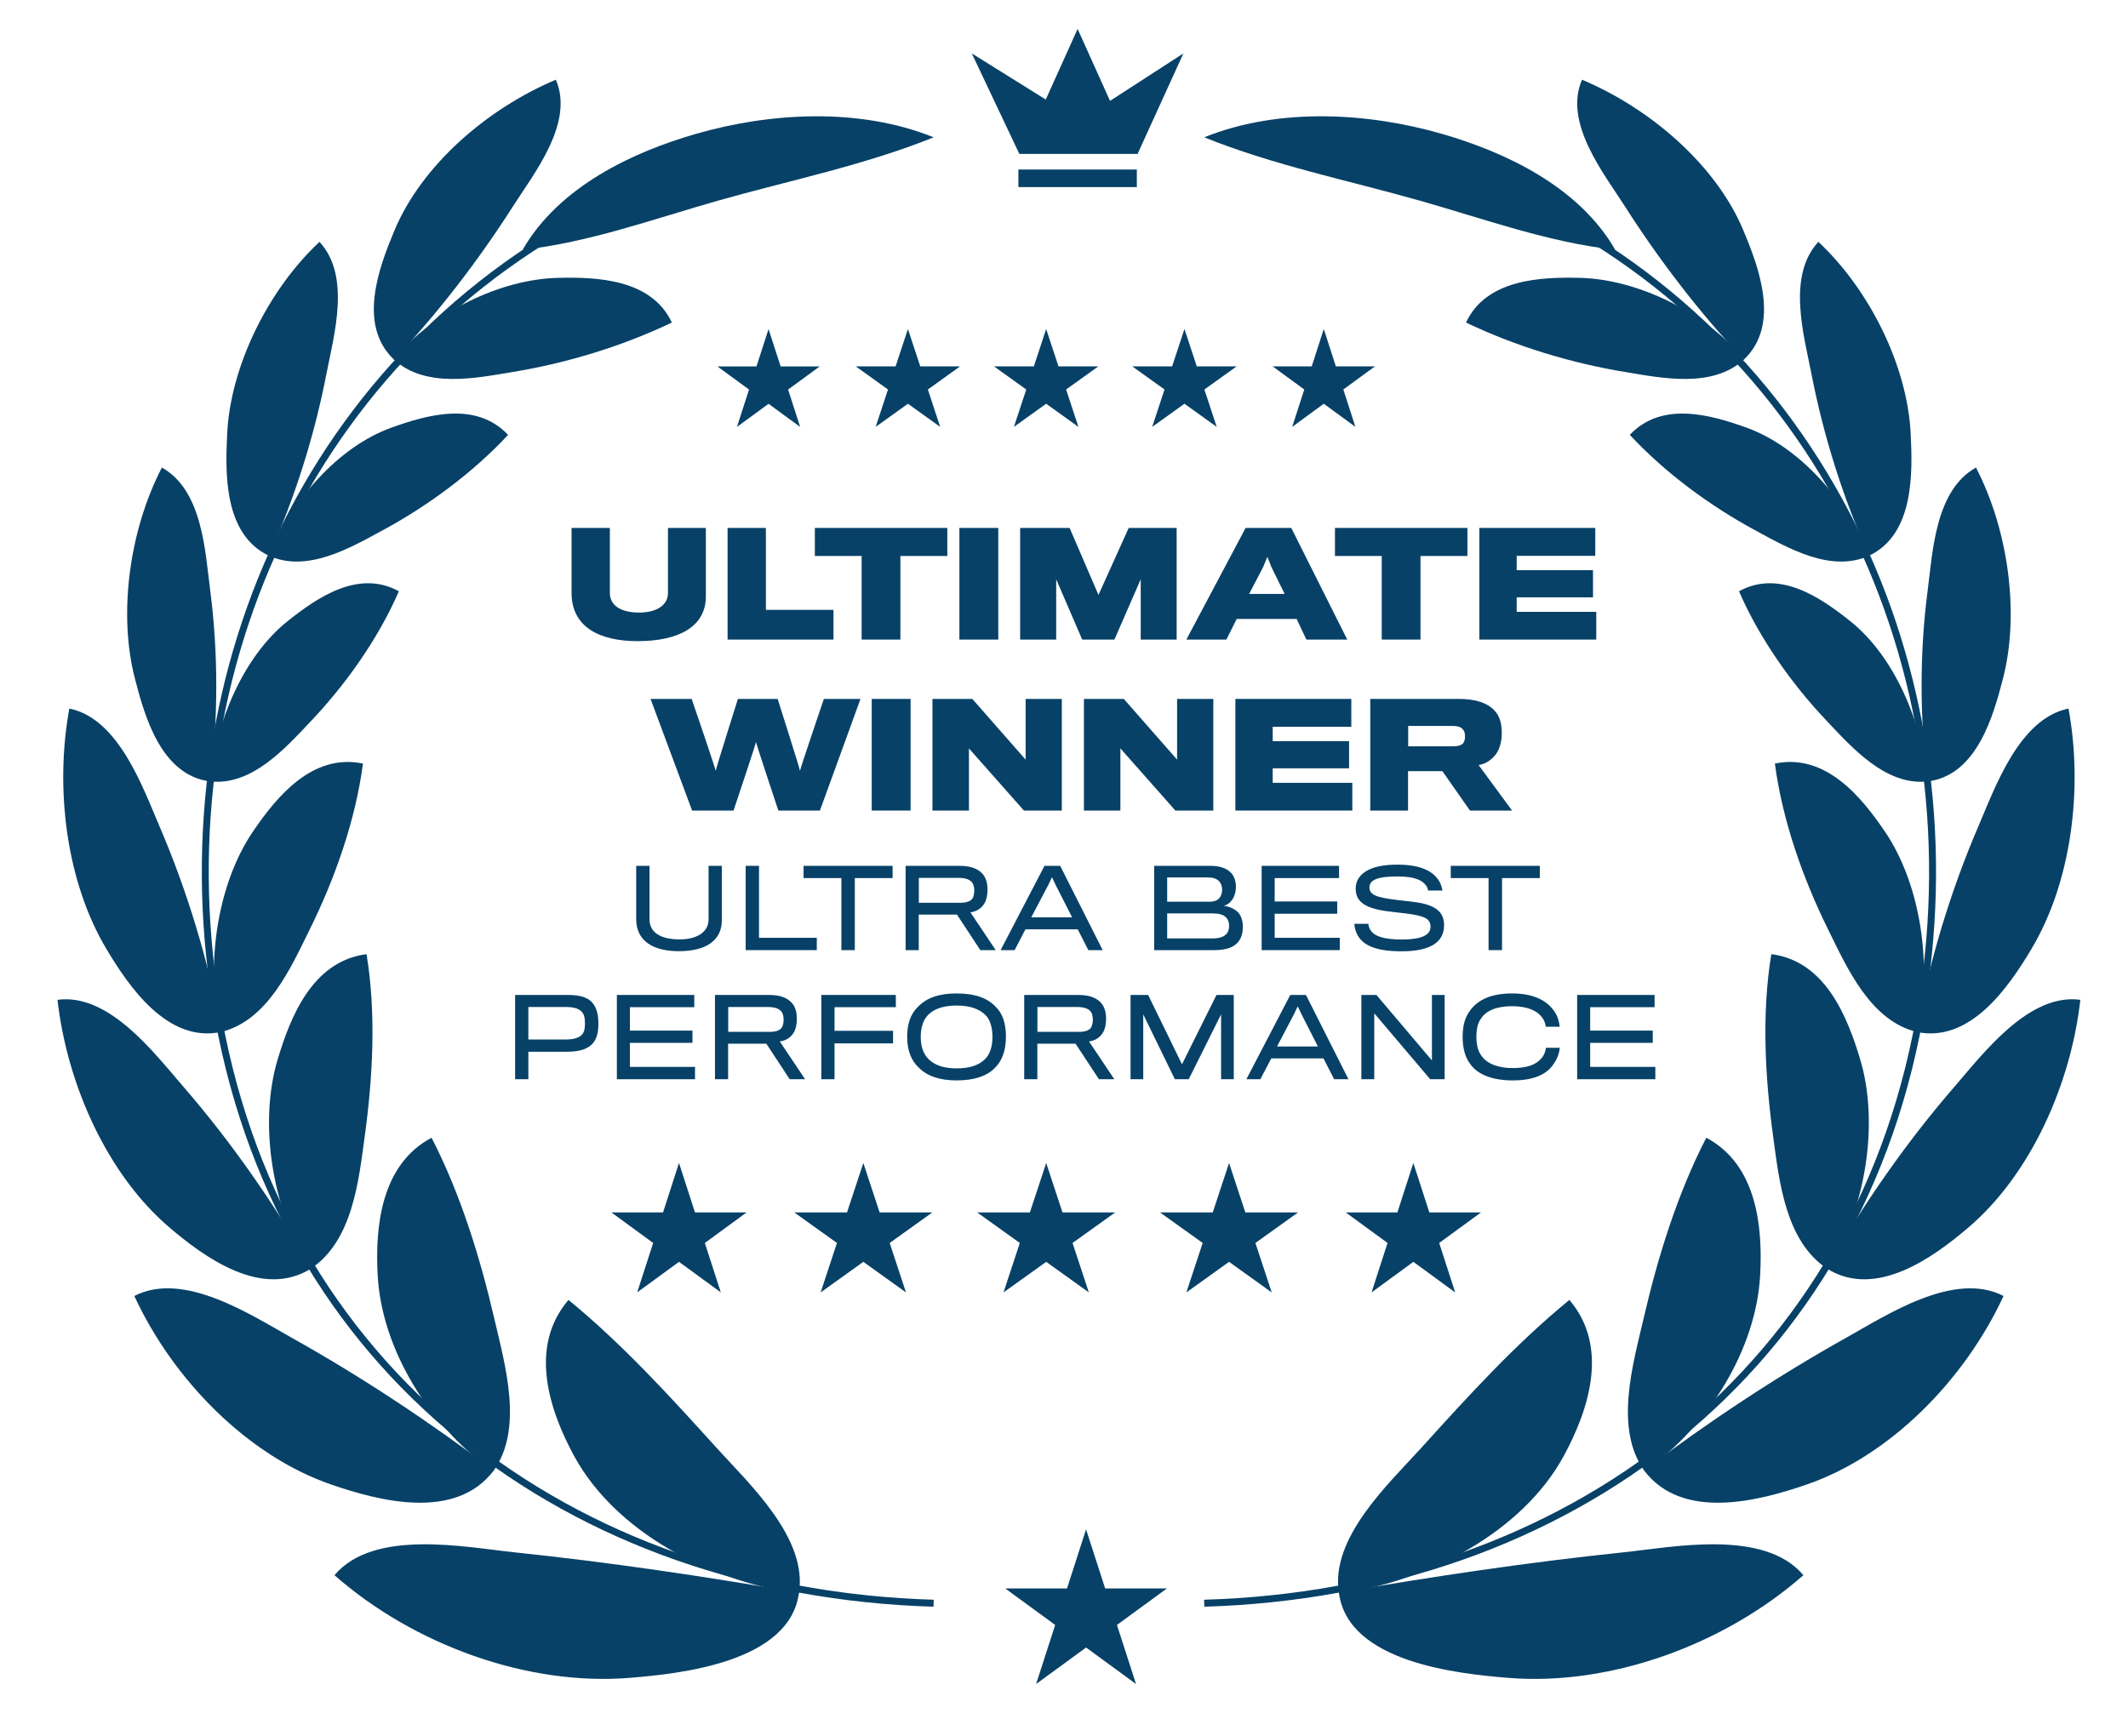
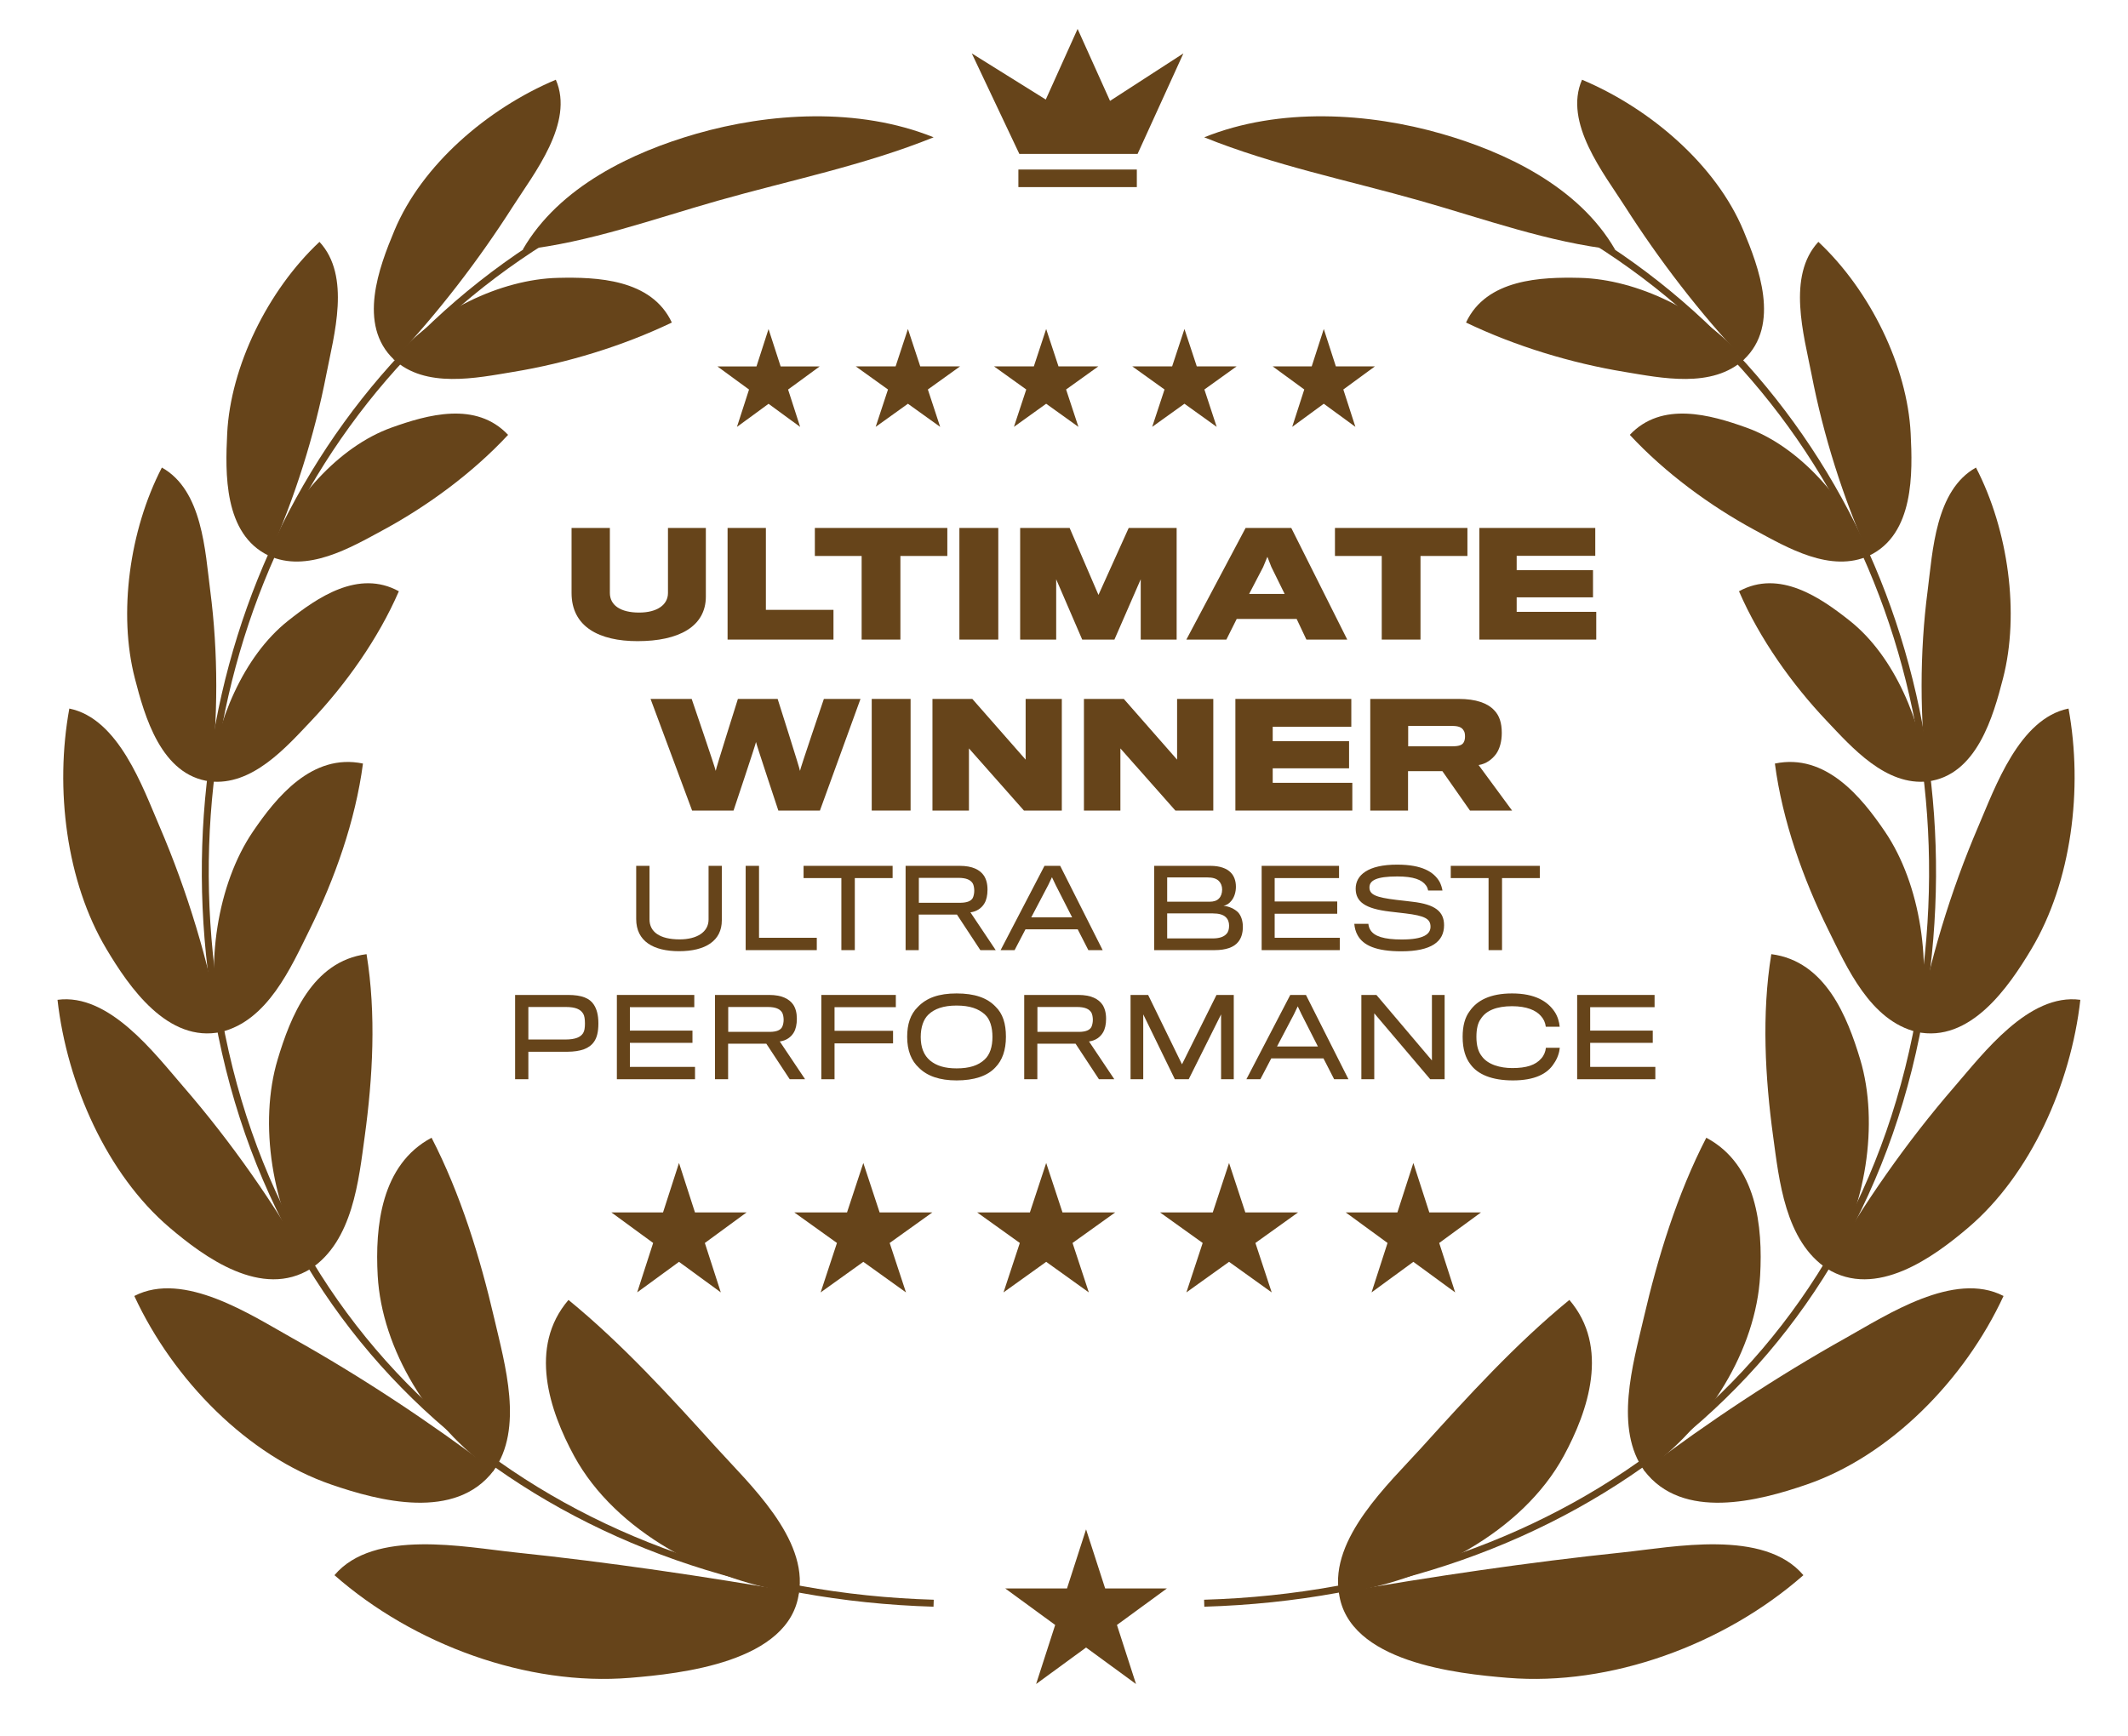
<svg xmlns="http://www.w3.org/2000/svg" width="76" height="62" viewBox="0 0 76 62" fill="none">
-   <path d="M25.209 21.309C25.209 21.151 25.209 18.86 25.209 18.86H23.856C23.856 18.86 23.856 21.116 23.856 21.187C23.856 21.603 23.472 21.883 22.826 21.883C22.149 21.883 21.781 21.613 21.781 21.182C21.781 21.11 21.781 18.86 21.781 18.86H20.413C20.413 18.86 20.413 20.999 20.413 21.182C20.413 22.391 21.397 22.904 22.77 22.904C24.24 22.904 25.209 22.386 25.209 21.309Z" fill="#074167" />
-   <path d="M29.767 22.848V21.786H27.353V18.86H25.985V22.848H29.767Z" fill="#074167" />
-   <path d="M33.833 19.861V18.86H29.102V19.861H30.773V22.848H32.157V19.861H33.833Z" fill="#074167" />
-   <path d="M35.653 22.848V18.86H34.264V22.848H35.653Z" fill="#074167" />
-   <path d="M42.023 22.848V18.86H40.311L39.231 21.253L38.201 18.86H36.434V22.848H37.721V20.694L38.65 22.848H39.801L40.74 20.694V22.848H42.023Z" fill="#074167" />
-   <path d="M44.168 22.111H46.309L46.657 22.848H48.116L46.117 18.86H44.486L42.37 22.848H43.799L44.168 22.111ZM45.88 21.217H44.612L45.112 20.257L45.264 19.891L45.405 20.252L45.88 21.217Z" fill="#074167" />
-   <path d="M52.408 19.861V18.86H47.677V19.861H49.348V22.848H50.732V19.861H52.408Z" fill="#074167" />
-   <path d="M57.009 22.848V21.857H54.167V21.339H56.893V20.369H54.167V19.856H56.974V18.86H52.834V22.848H57.009Z" fill="#074167" />
-   <path d="M30.732 24.968H29.424C29.424 24.968 28.571 27.477 28.571 27.538C28.571 27.477 27.773 24.968 27.773 24.968H26.354C26.354 24.968 25.561 27.477 25.561 27.538C25.561 27.477 24.703 24.968 24.703 24.968H23.234L24.718 28.956H26.198C26.198 28.956 26.995 26.573 27 26.507C27.006 26.573 27.798 28.956 27.798 28.956H29.283L30.732 24.968Z" fill="#074167" />
-   <path d="M32.521 28.956V24.968H31.133V28.956H32.521Z" fill="#074167" />
-   <path d="M37.922 28.956V24.968H36.63V27.137L34.726 24.968H33.302V28.956H34.605V26.736L36.569 28.956H37.922Z" fill="#074167" />
-   <path d="M43.332 28.956V24.968H42.039V27.137L40.136 24.968H38.712V28.956H40.014V26.736L41.978 28.956H43.332Z" fill="#074167" />
-   <path d="M48.297 28.956V27.965H45.454V27.447H48.181V26.477H45.454V25.963H48.261V24.968H44.121V28.956H48.297Z" fill="#074167" />
-   <path d="M53.635 26.182C53.635 25.821 53.548 25.562 53.366 25.374C53.129 25.12 52.72 24.968 52.094 24.968H48.938V28.956H50.287V27.549H51.514L52.499 28.956H54.003L52.807 27.33C53.074 27.29 53.291 27.127 53.432 26.934C53.559 26.756 53.635 26.492 53.635 26.182ZM52.322 26.309C52.322 26.375 52.312 26.456 52.276 26.517C52.225 26.619 52.094 26.66 51.877 26.66H50.292V25.933H51.852C52.064 25.933 52.206 25.969 52.276 26.101C52.312 26.151 52.322 26.233 52.322 26.309Z" fill="#074167" />
-   <path d="M25.779 32.879C25.779 32.814 25.779 30.931 25.779 30.931H25.306C25.306 30.931 25.306 32.806 25.306 32.849C25.306 33.301 24.883 33.558 24.273 33.558C23.552 33.558 23.197 33.282 23.197 32.845C23.197 32.803 23.197 30.931 23.197 30.931H22.721C22.721 30.931 22.721 32.757 22.721 32.83C22.721 33.627 23.338 33.98 24.254 33.98C25.199 33.98 25.779 33.604 25.779 32.879Z" fill="#074167" />
-   <path d="M29.171 33.942V33.501H27.108V30.931H26.631V33.942H29.171Z" fill="#074167" />
-   <path d="M31.879 31.368V30.931H28.699V31.368H30.049V33.942H30.529V31.368H31.879Z" fill="#074167" />
-   <path d="M35.268 31.782C35.268 31.567 35.222 31.41 35.142 31.284C35.001 31.073 34.73 30.931 34.28 30.931H32.343V33.942H32.812V32.672H34.177L35.012 33.942H35.561L34.658 32.592C34.886 32.565 35.066 32.434 35.161 32.266C35.23 32.151 35.268 31.982 35.268 31.782ZM34.795 31.821C34.795 31.905 34.776 32.009 34.742 32.078C34.681 32.189 34.539 32.246 34.311 32.25H32.816C32.816 32.243 32.816 31.36 32.816 31.36H34.223C34.509 31.36 34.661 31.429 34.742 31.56C34.776 31.621 34.795 31.725 34.795 31.821Z" fill="#074167" />
-   <path d="M36.624 33.198H38.489L38.87 33.942H39.381L37.864 30.931H37.303L35.736 33.942H36.236L36.624 33.198ZM38.291 32.772H36.83L37.437 31.617L37.57 31.337L37.703 31.617L38.291 32.772Z" fill="#074167" />
-   <path d="M44.217 33.654C44.335 33.516 44.388 33.321 44.388 33.11C44.388 32.91 44.331 32.711 44.213 32.588C44.095 32.473 43.904 32.377 43.694 32.358C43.816 32.339 43.912 32.262 43.976 32.181C44.079 32.062 44.14 31.87 44.14 31.679C44.14 31.475 44.079 31.291 43.95 31.165C43.809 31.023 43.568 30.931 43.233 30.931H41.22V33.942H43.382C43.786 33.942 44.068 33.839 44.217 33.654ZM43.648 31.775C43.648 31.909 43.606 32.028 43.534 32.097C43.462 32.177 43.34 32.212 43.21 32.212H41.685V31.345H43.122C43.298 31.345 43.431 31.379 43.523 31.464C43.603 31.541 43.648 31.652 43.648 31.775ZM43.801 33.363C43.706 33.47 43.542 33.524 43.301 33.524H41.685V32.63H43.313C43.534 32.63 43.687 32.676 43.778 32.764C43.862 32.845 43.896 32.949 43.896 33.067C43.896 33.19 43.87 33.294 43.801 33.363Z" fill="#074167" />
-   <path d="M47.849 33.942V33.501H45.524V32.642H47.758V32.204H45.524V31.368H47.823V30.931H45.059V33.942H47.849Z" fill="#074167" />
-   <path d="M51.574 33.052C51.574 32.561 51.251 32.308 50.454 32.215C50.32 32.196 50.03 32.166 49.874 32.147C49.134 32.058 48.909 31.959 48.909 31.702C48.909 31.452 49.157 31.31 49.904 31.31C50.483 31.31 50.781 31.425 50.93 31.632C50.972 31.69 50.995 31.759 51.006 31.813H51.517C51.502 31.724 51.467 31.602 51.414 31.502C51.209 31.145 50.785 30.888 49.904 30.888C48.852 30.884 48.417 31.268 48.417 31.744C48.417 32.219 48.757 32.461 49.637 32.565C49.79 32.584 50.06 32.614 50.194 32.63C50.877 32.714 51.09 32.818 51.09 33.105C51.09 33.37 50.846 33.562 50.064 33.562C49.424 33.562 49.081 33.447 48.943 33.224C48.901 33.163 48.875 33.067 48.871 33.002H48.368C48.379 33.14 48.417 33.29 48.486 33.409C48.684 33.773 49.149 33.984 50.049 33.984C51.124 33.984 51.574 33.635 51.574 33.052Z" fill="#074167" />
-   <path d="M54.993 31.368V30.931H51.813V31.368H53.163V33.942H53.644V31.368H54.993Z" fill="#074167" />
-   <path d="M21.371 36.56C21.371 36.253 21.31 36.045 21.207 35.888C21.062 35.662 20.78 35.543 20.288 35.543H18.397V38.554H18.87V37.572C18.87 37.572 20.204 37.572 20.269 37.572C20.731 37.568 21.047 37.461 21.215 37.215C21.322 37.066 21.371 36.851 21.371 36.56ZM20.891 36.56C20.891 36.713 20.875 36.828 20.826 36.905C20.738 37.047 20.559 37.135 20.189 37.135C20.155 37.135 18.87 37.135 18.87 37.135V35.973H20.204C20.551 35.973 20.731 36.053 20.826 36.21C20.872 36.279 20.891 36.406 20.891 36.56Z" fill="#074167" />
-   <path d="M24.822 38.554V38.113H22.496V37.254H24.731V36.817H22.496V35.98H24.796V35.543H22.031V38.554H24.822Z" fill="#074167" />
-   <path d="M28.459 36.395C28.459 36.18 28.414 36.022 28.334 35.896C28.192 35.685 27.922 35.543 27.472 35.543H25.535V38.554H26.004V37.285H27.369L28.204 38.554H28.753L27.849 37.204C28.078 37.177 28.257 37.047 28.353 36.878C28.421 36.763 28.459 36.594 28.459 36.395ZM27.987 36.433C27.987 36.517 27.968 36.621 27.933 36.69C27.872 36.801 27.731 36.859 27.502 36.862H26.008C26.008 36.855 26.008 35.973 26.008 35.973H27.415C27.701 35.973 27.853 36.042 27.933 36.172C27.968 36.233 27.987 36.337 27.987 36.433Z" fill="#074167" />
-   <path d="M31.994 35.98V35.543H29.333V38.554H29.805V37.273H31.895V36.824H29.805V35.98H31.994Z" fill="#074167" />
-   <path d="M34.164 35.489C33.527 35.489 33.089 35.646 32.776 35.976C32.513 36.233 32.399 36.59 32.399 37.039C32.399 37.53 32.547 37.898 32.822 38.147C33.116 38.443 33.566 38.596 34.164 38.596C34.782 38.596 35.262 38.443 35.548 38.132C35.796 37.879 35.926 37.518 35.926 37.035C35.926 36.567 35.815 36.21 35.552 35.957C35.251 35.642 34.801 35.489 34.164 35.489ZM34.164 38.166C33.745 38.166 33.447 38.074 33.222 37.89C32.994 37.702 32.883 37.414 32.883 37.046C32.883 36.701 32.978 36.413 33.161 36.241C33.371 36.041 33.691 35.922 34.16 35.922C34.645 35.922 34.946 36.037 35.171 36.237C35.361 36.406 35.445 36.705 35.445 37.042C35.445 37.384 35.358 37.675 35.163 37.852C34.938 38.063 34.622 38.166 34.164 38.166Z" fill="#074167" />
-   <path d="M39.503 36.395C39.503 36.18 39.457 36.022 39.377 35.896C39.236 35.685 38.965 35.543 38.516 35.543H36.579V38.554H37.048V37.285H38.413L39.248 38.554H39.797L38.893 37.204C39.122 37.177 39.301 37.047 39.396 36.878C39.465 36.763 39.503 36.594 39.503 36.395ZM39.03 36.433C39.03 36.517 39.011 36.621 38.977 36.69C38.916 36.801 38.775 36.859 38.546 36.862H37.051C37.051 36.855 37.051 35.973 37.051 35.973H38.458C38.744 35.973 38.897 36.042 38.977 36.172C39.011 36.233 39.03 36.337 39.03 36.433Z" fill="#074167" />
-   <path d="M44.063 38.554V35.543H43.446L42.214 38.021L41.005 35.543H40.377V38.554H40.83V36.237L41.959 38.554H42.454L43.61 36.237V38.554H44.063Z" fill="#074167" />
-   <path d="M45.402 37.81H47.267L47.648 38.554H48.159L46.641 35.543H46.081L44.514 38.554H45.013L45.402 37.81ZM47.068 37.384H45.608L46.214 36.23L46.348 35.95L46.481 36.23L47.068 37.384Z" fill="#074167" />
-   <path d="M51.594 38.554V35.543H51.14V37.883L49.158 35.543H48.62V38.554H49.081V36.199L51.079 38.554H51.594Z" fill="#074167" />
-   <path d="M55.707 37.43H55.211C55.196 37.568 55.142 37.706 55.047 37.81C54.841 38.051 54.514 38.155 54.01 38.155C53.587 38.155 53.133 38.036 52.916 37.725C52.802 37.58 52.729 37.365 52.729 37.042C52.729 36.755 52.779 36.54 52.889 36.394C53.072 36.099 53.457 35.945 53.999 35.945C54.525 35.945 54.857 36.091 55.032 36.294C55.131 36.402 55.188 36.528 55.207 36.678H55.703C55.688 36.509 55.634 36.31 55.52 36.141C55.276 35.776 54.826 35.489 54.002 35.489C53.218 35.489 52.748 35.742 52.488 36.122C52.321 36.34 52.237 36.647 52.237 37.039C52.237 37.476 52.34 37.798 52.519 38.025C52.779 38.381 53.278 38.596 54.033 38.596C54.807 38.596 55.269 38.362 55.498 37.99C55.627 37.81 55.692 37.595 55.707 37.43Z" fill="#074167" />
-   <path d="M59.119 38.554V38.113H56.792V37.254H59.027V36.817H56.792V35.98H59.092V35.543H56.327V38.554H59.119Z" fill="#074167" />
-   <path d="M24.25 41.545L24.82 43.311H26.665L25.173 44.403L25.743 46.168L24.25 45.077L22.757 46.168L23.327 44.403L21.834 43.311H23.68L24.25 41.545Z" fill="#074167" />
-   <path d="M30.833 41.546L31.415 43.312H33.298L31.774 44.403L32.356 46.169L30.833 45.077L29.309 46.169L29.891 44.403L28.368 43.312H30.251L30.833 41.546Z" fill="#074167" />
-   <path d="M37.364 41.546L37.946 43.312H39.828L38.305 44.403L38.887 46.169L37.364 45.077L35.84 46.169L36.422 44.403L34.899 43.312H36.782L37.364 41.546Z" fill="#074167" />
-   <path d="M43.895 41.546L44.476 43.312H46.359L44.836 44.403L45.418 46.169L43.895 45.077L42.371 46.169L42.953 44.403L41.43 43.312H43.313L43.895 41.546Z" fill="#074167" />
-   <path d="M50.477 41.546L51.047 43.312H52.893L51.4 44.403L51.97 46.169L50.477 45.077L48.984 46.169L49.555 44.403L48.062 43.312H49.907L50.477 41.546Z" fill="#074167" />
-   <path d="M27.448 11.755L27.88 13.09H29.275L28.146 13.916L28.577 15.251L27.448 14.425L26.32 15.251L26.751 13.916L25.622 13.09H27.017L27.448 11.755Z" fill="#074167" />
-   <path d="M32.426 11.753L32.866 13.088H34.289L33.138 13.914L33.577 15.249L32.426 14.423L31.274 15.249L31.714 13.914L30.562 13.088H31.986L32.426 11.753Z" fill="#074167" />
-   <path d="M37.363 11.753L37.803 13.088H39.227L38.075 13.914L38.515 15.249L37.363 14.423L36.212 15.249L36.652 13.914L35.5 13.088H36.923L37.363 11.753Z" fill="#074167" />
-   <path d="M42.302 11.753L42.742 13.088H44.165L43.014 13.914L43.453 15.249L42.302 14.423L41.15 15.249L41.59 13.914L40.438 13.088H41.862L42.302 11.753Z" fill="#074167" />
-   <path d="M47.278 11.753L47.709 13.088H49.105L47.976 13.914L48.407 15.249L47.278 14.423L46.15 15.249L46.581 13.914L45.452 13.088H46.847L47.278 11.753Z" fill="#074167" />
-   <path fill-rule="evenodd" clip-rule="evenodd" d="M7.576 35.785C5.673 23.808 11.226 11.957 22.343 6.869L22.445 7.096C11.44 12.133 5.933 23.867 7.82 35.745C9.908 48.887 20.445 56.768 33.348 57.148L33.34 57.397C20.337 57.014 9.685 49.062 7.576 35.785Z" fill="#074167" />
-   <path d="M19.932 9.926C17.878 9.973 15.473 11.138 14.055 12.831C15.193 13.894 17.023 13.501 18.34 13.284C20.221 12.974 22.22 12.373 23.994 11.522C23.265 9.96 21.3 9.894 19.932 9.926Z" fill="#074167" />
-   <path d="M18.317 7.376C17.1 9.283 15.65 11.178 14.072 12.847C12.751 11.6 13.548 9.525 14.087 8.234C15.063 5.896 17.404 3.879 19.851 2.848C20.522 4.385 19.064 6.205 18.317 7.376Z" fill="#074167" />
-   <path d="M13.988 15.273C12.064 15.961 10.411 17.898 9.581 19.842C10.964 20.489 12.537 19.555 13.687 18.933C15.267 18.078 16.878 16.899 18.146 15.535C17 14.319 15.261 14.818 13.988 15.273Z" fill="#074167" />
-   <path d="M11.656 13.368C11.235 15.543 10.529 17.798 9.602 19.852C7.983 19.085 8.045 16.885 8.114 15.485C8.232 13.096 9.561 10.372 11.41 8.64C12.543 9.862 11.924 11.982 11.656 13.368Z" fill="#074167" />
-   <path d="M10.286 22.178C8.683 23.45 7.712 25.808 7.487 27.913C9.003 28.089 10.215 26.7 11.117 25.748C12.345 24.451 13.507 22.824 14.245 21.122C12.8 20.329 11.33 21.349 10.286 22.178Z" fill="#074167" />
-   <path d="M7.509 21.104C7.795 23.301 7.796 25.677 7.51 27.916C5.746 27.698 5.161 25.568 4.816 24.232C4.219 21.925 4.619 18.945 5.781 16.703C7.233 17.511 7.327 19.7 7.509 21.104Z" fill="#074167" />
-   <path d="M9.028 29.715C7.76 31.584 7.314 34.514 7.884 36.868C9.56 36.469 10.391 34.56 11.058 33.211C11.945 31.419 12.694 29.329 12.963 27.277C11.145 26.897 9.864 28.483 9.028 29.715Z" fill="#074167" />
-   <path d="M5.699 29.525C6.687 31.827 7.458 34.361 7.909 36.862C5.987 37.278 4.603 35.247 3.8 33.9C2.369 31.503 1.952 28.18 2.476 25.312C4.236 25.668 5.096 28.123 5.699 29.525Z" fill="#074167" />
-   <path d="M9.916 37.848C9.235 40.116 9.708 43.199 11.087 45.331C12.602 44.338 12.812 42.153 13.027 40.587C13.31 38.52 13.443 36.23 13.091 34.086C11.153 34.335 10.37 36.333 9.916 37.848Z" fill="#074167" />
-   <path d="M6.548 38.819C8.248 40.782 9.816 43.02 11.11 45.316C9.356 46.418 7.297 44.913 6.048 43.847C3.833 41.957 2.395 38.745 2.054 35.717C3.897 35.468 5.522 37.635 6.548 38.819Z" fill="#074167" />
-   <path d="M13.489 45.567C13.635 48.206 15.343 50.976 17.618 52.553C18.716 51.04 18.027 48.722 17.653 47.104C17.148 44.925 16.45 42.657 15.413 40.644C13.604 41.605 13.393 43.828 13.489 45.567Z" fill="#074167" />
-   <path d="M10.43 47.796C12.894 49.174 15.351 50.8 17.635 52.529C16.267 54.342 13.533 53.619 11.838 53.036C8.851 52.01 6.188 49.303 4.797 46.297C6.561 45.383 8.975 46.983 10.43 47.796Z" fill="#074167" />
-   <path d="M20.506 52.016C21.985 54.731 25.355 56.502 28.529 56.929C28.87 54.955 26.747 53 25.591 51.721C23.944 49.901 22.227 48.012 20.303 46.438C18.861 48.122 19.624 50.394 20.506 52.016Z" fill="#074167" />
-   <path d="M18.395 55.457C21.756 55.808 25.175 56.315 28.534 56.898C28.213 59.389 24.285 59.791 22.502 59.938C18.845 60.24 14.777 58.761 11.945 56.271C13.351 54.605 16.604 55.27 18.395 55.457Z" fill="#074167" />
-   <path d="M24.869 4.778C22.612 5.426 19.971 6.655 18.666 8.923C21.035 8.664 23.363 7.815 25.64 7.169C28.19 6.445 30.875 5.904 33.344 4.905C30.64 3.816 27.453 4.036 24.869 4.778Z" fill="#074167" />
-   <path fill-rule="evenodd" clip-rule="evenodd" d="M68.531 35.745C70.418 23.867 64.911 12.133 53.907 7.096L54.009 6.869C65.126 11.957 70.679 23.808 68.776 35.785C66.667 49.062 56.015 57.014 43.011 57.397L43.004 57.148C55.907 56.768 66.444 48.887 68.531 35.745Z" fill="#074167" />
-   <path d="M56.42 9.926C58.474 9.973 60.878 11.138 62.297 12.831C61.159 13.894 59.328 13.501 58.012 13.284C56.131 12.974 54.132 12.373 52.358 11.522C53.087 9.96 55.052 9.894 56.42 9.926Z" fill="#074167" />
-   <path d="M58.035 7.376C59.252 9.283 60.703 11.178 62.28 12.847C63.601 11.6 62.804 9.525 62.265 8.234C61.289 5.896 58.948 3.879 56.501 2.848C55.829 4.385 57.289 6.205 58.035 7.376Z" fill="#074167" />
-   <path d="M62.365 15.273C64.289 15.961 65.941 17.898 66.771 19.842C65.388 20.489 63.815 19.555 62.665 18.933C61.086 18.078 59.474 16.899 58.207 15.535C59.352 14.319 61.092 14.818 62.365 15.273Z" fill="#074167" />
-   <path d="M64.697 13.368C65.118 15.543 65.823 17.798 66.751 19.852C68.369 19.085 68.308 16.885 68.238 15.485C68.12 13.096 66.792 10.372 64.942 8.64C63.809 9.862 64.428 11.982 64.697 13.368Z" fill="#074167" />
-   <path d="M66.066 22.178C67.669 23.45 68.64 25.808 68.865 27.913C67.349 28.089 66.138 26.7 65.236 25.748C64.007 24.451 62.845 22.824 62.107 21.122C63.552 20.329 65.022 21.349 66.066 22.178Z" fill="#074167" />
-   <path d="M68.844 21.104C68.557 23.3 68.557 25.677 68.843 27.916C70.606 27.698 71.192 25.568 71.537 24.232C72.133 21.925 71.733 18.945 70.571 16.703C69.119 17.511 69.025 19.7 68.844 21.104Z" fill="#074167" />
-   <path d="M67.324 29.715C68.592 31.584 69.038 34.514 68.468 36.868C66.792 36.469 65.961 34.56 65.293 33.211C64.407 31.419 63.657 29.329 63.389 27.277C65.207 26.897 66.489 28.483 67.324 29.715Z" fill="#074167" />
-   <path d="M70.653 29.525C69.665 31.827 68.894 34.361 68.443 36.862C70.365 37.278 71.748 35.247 72.552 33.9C73.983 31.503 74.4 28.18 73.876 25.312C72.117 25.668 71.255 28.123 70.653 29.525Z" fill="#074167" />
-   <path d="M66.436 37.848C67.117 40.116 66.645 43.199 65.266 45.331C63.751 44.338 63.54 42.153 63.325 40.587C63.043 38.52 62.91 36.23 63.261 34.086C65.199 34.335 65.981 36.333 66.436 37.848Z" fill="#074167" />
-   <path d="M69.804 38.819C68.104 40.782 66.536 43.02 65.242 45.316C66.996 46.418 69.055 44.913 70.304 43.847C72.518 41.957 73.957 38.745 74.298 35.717C72.455 35.468 70.83 37.635 69.804 38.819Z" fill="#074167" />
-   <path d="M62.862 45.567C62.716 48.206 61.008 50.976 58.735 52.553C57.636 51.04 58.325 48.722 58.699 47.104C59.203 44.925 59.901 42.657 60.939 40.644C62.748 41.605 62.959 43.828 62.862 45.567Z" fill="#074167" />
-   <path d="M65.922 47.796C63.458 49.174 61.001 50.8 58.717 52.529C60.085 54.342 62.819 53.619 64.514 53.036C67.501 52.01 70.164 49.303 71.555 46.297C69.792 45.383 67.377 46.983 65.922 47.796Z" fill="#074167" />
-   <path d="M55.846 52.016C54.367 54.731 50.997 56.502 47.823 56.929C47.481 54.955 49.604 53 50.762 51.721C52.408 49.901 54.124 48.012 56.049 46.438C57.491 48.122 56.728 50.394 55.846 52.016Z" fill="#074167" />
-   <path d="M57.957 55.457C54.596 55.808 51.178 56.315 47.818 56.898C48.138 59.389 52.067 59.791 53.85 59.938C57.507 60.24 61.575 58.761 64.407 56.271C63.001 54.605 59.748 55.27 57.957 55.457Z" fill="#074167" />
-   <path d="M51.483 4.778C53.739 5.426 56.382 6.655 57.686 8.923C55.318 8.664 52.989 7.815 50.712 7.169C48.162 6.445 45.477 5.904 43.008 4.905C45.712 3.816 48.9 4.036 51.483 4.778Z" fill="#074167" />
-   <path d="M39.644 3.604L38.486 1.033L37.349 3.556L34.707 1.908L36.405 5.498H40.628L42.264 1.908L39.644 3.604Z" fill="#074167" />
-   <path d="M40.601 6.056H36.371V6.684H40.601V6.056Z" fill="#074167" />
-   <path d="M38.788 54.634L39.47 56.745H41.675L39.891 58.049L40.572 60.159L38.788 58.855L37.004 60.159L37.685 58.049L35.901 56.745H38.107L38.788 54.634Z" fill="#074167" />
+   <path d="M25.209 21.309C25.209 21.151 25.209 18.86 25.209 18.86H23.856C23.856 18.86 23.856 21.116 23.856 21.187C23.856 21.603 23.472 21.883 22.826 21.883C22.149 21.883 21.781 21.613 21.781 21.182C21.781 21.11 21.781 18.86 21.781 18.86H20.413C20.413 18.86 20.413 20.999 20.413 21.182C20.413 22.391 21.397 22.904 22.77 22.904C24.24 22.904 25.209 22.386 25.209 21.309Z" fill="#66441a" />
+   <path d="M29.767 22.848V21.786H27.353V18.86H25.985V22.848H29.767Z" fill="#66441a" />
+   <path d="M33.833 19.861V18.86H29.102V19.861H30.773V22.848H32.157V19.861H33.833Z" fill="#66441a" />
+   <path d="M35.653 22.848V18.86H34.264V22.848H35.653Z" fill="#66441a" />
+   <path d="M42.023 22.848V18.86H40.311L39.231 21.253L38.201 18.86H36.434V22.848H37.721V20.694L38.65 22.848H39.801L40.74 20.694V22.848H42.023Z" fill="#66441a" />
+   <path d="M44.168 22.111H46.309L46.657 22.848H48.116L46.117 18.86H44.486L42.37 22.848H43.799L44.168 22.111ZM45.88 21.217H44.612L45.112 20.257L45.264 19.891L45.405 20.252L45.88 21.217Z" fill="#66441a" />
+   <path d="M52.408 19.861V18.86H47.677V19.861H49.348V22.848H50.732V19.861H52.408Z" fill="#66441a" />
+   <path d="M57.009 22.848V21.857H54.167V21.339H56.893V20.369H54.167V19.856H56.974V18.86H52.834V22.848H57.009Z" fill="#66441a" />
+   <path d="M30.732 24.968H29.424C29.424 24.968 28.571 27.477 28.571 27.538C28.571 27.477 27.773 24.968 27.773 24.968H26.354C26.354 24.968 25.561 27.477 25.561 27.538C25.561 27.477 24.703 24.968 24.703 24.968H23.234L24.718 28.956H26.198C26.198 28.956 26.995 26.573 27 26.507C27.006 26.573 27.798 28.956 27.798 28.956H29.283L30.732 24.968Z" fill="#66441a" />
+   <path d="M32.521 28.956V24.968H31.133V28.956H32.521Z" fill="#66441a" />
+   <path d="M37.922 28.956V24.968H36.63V27.137L34.726 24.968H33.302V28.956H34.605V26.736L36.569 28.956H37.922Z" fill="#66441a" />
+   <path d="M43.332 28.956V24.968H42.039V27.137L40.136 24.968H38.712V28.956H40.014V26.736L41.978 28.956H43.332Z" fill="#66441a" />
+   <path d="M48.297 28.956V27.965H45.454V27.447H48.181V26.477H45.454V25.963H48.261V24.968H44.121V28.956H48.297Z" fill="#66441a" />
+   <path d="M53.635 26.182C53.635 25.821 53.548 25.562 53.366 25.374C53.129 25.12 52.72 24.968 52.094 24.968H48.938V28.956H50.287V27.549H51.514L52.499 28.956H54.003L52.807 27.33C53.074 27.29 53.291 27.127 53.432 26.934C53.559 26.756 53.635 26.492 53.635 26.182ZM52.322 26.309C52.322 26.375 52.312 26.456 52.276 26.517C52.225 26.619 52.094 26.66 51.877 26.66H50.292V25.933H51.852C52.064 25.933 52.206 25.969 52.276 26.101C52.312 26.151 52.322 26.233 52.322 26.309Z" fill="#66441a" />
+   <path d="M25.779 32.879C25.779 32.814 25.779 30.931 25.779 30.931H25.306C25.306 30.931 25.306 32.806 25.306 32.849C25.306 33.301 24.883 33.558 24.273 33.558C23.552 33.558 23.197 33.282 23.197 32.845C23.197 32.803 23.197 30.931 23.197 30.931H22.721C22.721 30.931 22.721 32.757 22.721 32.83C22.721 33.627 23.338 33.98 24.254 33.98C25.199 33.98 25.779 33.604 25.779 32.879Z" fill="#66441a" />
+   <path d="M29.171 33.942V33.501H27.108V30.931H26.631V33.942H29.171Z" fill="#66441a" />
+   <path d="M31.879 31.368V30.931H28.699V31.368H30.049V33.942H30.529V31.368H31.879Z" fill="#66441a" />
+   <path d="M35.268 31.782C35.268 31.567 35.222 31.41 35.142 31.284C35.001 31.073 34.73 30.931 34.28 30.931H32.343V33.942H32.812V32.672H34.177L35.012 33.942H35.561L34.658 32.592C34.886 32.565 35.066 32.434 35.161 32.266C35.23 32.151 35.268 31.982 35.268 31.782ZM34.795 31.821C34.795 31.905 34.776 32.009 34.742 32.078C34.681 32.189 34.539 32.246 34.311 32.25H32.816C32.816 32.243 32.816 31.36 32.816 31.36H34.223C34.509 31.36 34.661 31.429 34.742 31.56C34.776 31.621 34.795 31.725 34.795 31.821Z" fill="#66441a" />
+   <path d="M36.624 33.198H38.489L38.87 33.942H39.381L37.864 30.931H37.303L35.736 33.942H36.236L36.624 33.198ZM38.291 32.772H36.83L37.437 31.617L37.57 31.337L37.703 31.617L38.291 32.772Z" fill="#66441a" />
+   <path d="M44.217 33.654C44.335 33.516 44.388 33.321 44.388 33.11C44.388 32.91 44.331 32.711 44.213 32.588C44.095 32.473 43.904 32.377 43.694 32.358C43.816 32.339 43.912 32.262 43.976 32.181C44.079 32.062 44.14 31.87 44.14 31.679C44.14 31.475 44.079 31.291 43.95 31.165C43.809 31.023 43.568 30.931 43.233 30.931H41.22V33.942H43.382C43.786 33.942 44.068 33.839 44.217 33.654ZM43.648 31.775C43.648 31.909 43.606 32.028 43.534 32.097C43.462 32.177 43.34 32.212 43.21 32.212H41.685V31.345H43.122C43.298 31.345 43.431 31.379 43.523 31.464C43.603 31.541 43.648 31.652 43.648 31.775ZM43.801 33.363C43.706 33.47 43.542 33.524 43.301 33.524H41.685V32.63H43.313C43.534 32.63 43.687 32.676 43.778 32.764C43.862 32.845 43.896 32.949 43.896 33.067C43.896 33.19 43.87 33.294 43.801 33.363Z" fill="#66441a" />
+   <path d="M47.849 33.942V33.501H45.524V32.642H47.758V32.204H45.524V31.368H47.823V30.931H45.059V33.942H47.849Z" fill="#66441a" />
+   <path d="M51.574 33.052C51.574 32.561 51.251 32.308 50.454 32.215C50.32 32.196 50.03 32.166 49.874 32.147C49.134 32.058 48.909 31.959 48.909 31.702C48.909 31.452 49.157 31.31 49.904 31.31C50.483 31.31 50.781 31.425 50.93 31.632C50.972 31.69 50.995 31.759 51.006 31.813H51.517C51.502 31.724 51.467 31.602 51.414 31.502C51.209 31.145 50.785 30.888 49.904 30.888C48.852 30.884 48.417 31.268 48.417 31.744C48.417 32.219 48.757 32.461 49.637 32.565C49.79 32.584 50.06 32.614 50.194 32.63C50.877 32.714 51.09 32.818 51.09 33.105C51.09 33.37 50.846 33.562 50.064 33.562C49.424 33.562 49.081 33.447 48.943 33.224C48.901 33.163 48.875 33.067 48.871 33.002H48.368C48.379 33.14 48.417 33.29 48.486 33.409C48.684 33.773 49.149 33.984 50.049 33.984C51.124 33.984 51.574 33.635 51.574 33.052Z" fill="#66441a" />
+   <path d="M54.993 31.368V30.931H51.813V31.368H53.163V33.942H53.644V31.368H54.993Z" fill="#66441a" />
+   <path d="M21.371 36.56C21.371 36.253 21.31 36.045 21.207 35.888C21.062 35.662 20.78 35.543 20.288 35.543H18.397V38.554H18.87V37.572C18.87 37.572 20.204 37.572 20.269 37.572C20.731 37.568 21.047 37.461 21.215 37.215C21.322 37.066 21.371 36.851 21.371 36.56ZM20.891 36.56C20.891 36.713 20.875 36.828 20.826 36.905C20.738 37.047 20.559 37.135 20.189 37.135C20.155 37.135 18.87 37.135 18.87 37.135V35.973H20.204C20.551 35.973 20.731 36.053 20.826 36.21C20.872 36.279 20.891 36.406 20.891 36.56Z" fill="#66441a" />
+   <path d="M24.822 38.554V38.113H22.496V37.254H24.731V36.817H22.496V35.98H24.796V35.543H22.031V38.554H24.822Z" fill="#66441a" />
+   <path d="M28.459 36.395C28.459 36.18 28.414 36.022 28.334 35.896C28.192 35.685 27.922 35.543 27.472 35.543H25.535V38.554H26.004V37.285H27.369L28.204 38.554H28.753L27.849 37.204C28.078 37.177 28.257 37.047 28.353 36.878C28.421 36.763 28.459 36.594 28.459 36.395ZM27.987 36.433C27.987 36.517 27.968 36.621 27.933 36.69C27.872 36.801 27.731 36.859 27.502 36.862H26.008C26.008 36.855 26.008 35.973 26.008 35.973H27.415C27.701 35.973 27.853 36.042 27.933 36.172C27.968 36.233 27.987 36.337 27.987 36.433Z" fill="#66441a" />
+   <path d="M31.994 35.98V35.543H29.333V38.554H29.805V37.273H31.895V36.824H29.805V35.98H31.994Z" fill="#66441a" />
+   <path d="M34.164 35.489C33.527 35.489 33.089 35.646 32.776 35.976C32.513 36.233 32.399 36.59 32.399 37.039C32.399 37.53 32.547 37.898 32.822 38.147C33.116 38.443 33.566 38.596 34.164 38.596C34.782 38.596 35.262 38.443 35.548 38.132C35.796 37.879 35.926 37.518 35.926 37.035C35.926 36.567 35.815 36.21 35.552 35.957C35.251 35.642 34.801 35.489 34.164 35.489ZM34.164 38.166C33.745 38.166 33.447 38.074 33.222 37.89C32.994 37.702 32.883 37.414 32.883 37.046C32.883 36.701 32.978 36.413 33.161 36.241C33.371 36.041 33.691 35.922 34.16 35.922C34.645 35.922 34.946 36.037 35.171 36.237C35.361 36.406 35.445 36.705 35.445 37.042C35.445 37.384 35.358 37.675 35.163 37.852C34.938 38.063 34.622 38.166 34.164 38.166Z" fill="#66441a" />
+   <path d="M39.503 36.395C39.503 36.18 39.457 36.022 39.377 35.896C39.236 35.685 38.965 35.543 38.516 35.543H36.579V38.554H37.048V37.285H38.413L39.248 38.554H39.797L38.893 37.204C39.122 37.177 39.301 37.047 39.396 36.878C39.465 36.763 39.503 36.594 39.503 36.395ZM39.03 36.433C39.03 36.517 39.011 36.621 38.977 36.69C38.916 36.801 38.775 36.859 38.546 36.862H37.051C37.051 36.855 37.051 35.973 37.051 35.973H38.458C38.744 35.973 38.897 36.042 38.977 36.172C39.011 36.233 39.03 36.337 39.03 36.433Z" fill="#66441a" />
+   <path d="M44.063 38.554V35.543H43.446L42.214 38.021L41.005 35.543H40.377V38.554H40.83V36.237L41.959 38.554H42.454L43.61 36.237V38.554H44.063Z" fill="#66441a" />
+   <path d="M45.402 37.81H47.267L47.648 38.554H48.159L46.641 35.543H46.081L44.514 38.554H45.013L45.402 37.81ZM47.068 37.384H45.608L46.214 36.23L46.348 35.95L46.481 36.23L47.068 37.384Z" fill="#66441a" />
+   <path d="M51.594 38.554V35.543H51.14V37.883L49.158 35.543H48.62V38.554H49.081V36.199L51.079 38.554H51.594Z" fill="#66441a" />
+   <path d="M55.707 37.43H55.211C55.196 37.568 55.142 37.706 55.047 37.81C54.841 38.051 54.514 38.155 54.01 38.155C53.587 38.155 53.133 38.036 52.916 37.725C52.802 37.58 52.729 37.365 52.729 37.042C52.729 36.755 52.779 36.54 52.889 36.394C53.072 36.099 53.457 35.945 53.999 35.945C54.525 35.945 54.857 36.091 55.032 36.294C55.131 36.402 55.188 36.528 55.207 36.678H55.703C55.688 36.509 55.634 36.31 55.52 36.141C55.276 35.776 54.826 35.489 54.002 35.489C53.218 35.489 52.748 35.742 52.488 36.122C52.321 36.34 52.237 36.647 52.237 37.039C52.237 37.476 52.34 37.798 52.519 38.025C52.779 38.381 53.278 38.596 54.033 38.596C54.807 38.596 55.269 38.362 55.498 37.99C55.627 37.81 55.692 37.595 55.707 37.43Z" fill="#66441a" />
+   <path d="M59.119 38.554V38.113H56.792V37.254H59.027V36.817H56.792V35.98H59.092V35.543H56.327V38.554H59.119Z" fill="#66441a" />
+   <path d="M24.25 41.545L24.82 43.311H26.665L25.173 44.403L25.743 46.168L24.25 45.077L22.757 46.168L23.327 44.403L21.834 43.311H23.68L24.25 41.545Z" fill="#66441a" />
+   <path d="M30.833 41.546L31.415 43.312H33.298L31.774 44.403L32.356 46.169L30.833 45.077L29.309 46.169L29.891 44.403L28.368 43.312H30.251L30.833 41.546Z" fill="#66441a" />
+   <path d="M37.364 41.546L37.946 43.312H39.828L38.305 44.403L38.887 46.169L37.364 45.077L35.84 46.169L36.422 44.403L34.899 43.312H36.782L37.364 41.546Z" fill="#66441a" />
+   <path d="M43.895 41.546L44.476 43.312H46.359L44.836 44.403L45.418 46.169L43.895 45.077L42.371 46.169L42.953 44.403L41.43 43.312H43.313L43.895 41.546Z" fill="#66441a" />
+   <path d="M50.477 41.546L51.047 43.312H52.893L51.4 44.403L51.97 46.169L50.477 45.077L48.984 46.169L49.555 44.403L48.062 43.312H49.907L50.477 41.546Z" fill="#66441a" />
+   <path d="M27.448 11.755L27.88 13.09H29.275L28.146 13.916L28.577 15.251L27.448 14.425L26.32 15.251L26.751 13.916L25.622 13.09H27.017L27.448 11.755Z" fill="#66441a" />
+   <path d="M32.426 11.753L32.866 13.088H34.289L33.138 13.914L33.577 15.249L32.426 14.423L31.274 15.249L31.714 13.914L30.562 13.088H31.986L32.426 11.753Z" fill="#66441a" />
+   <path d="M37.363 11.753L37.803 13.088H39.227L38.075 13.914L38.515 15.249L37.363 14.423L36.212 15.249L36.652 13.914L35.5 13.088H36.923L37.363 11.753Z" fill="#66441a" />
+   <path d="M42.302 11.753L42.742 13.088H44.165L43.014 13.914L43.453 15.249L42.302 14.423L41.15 15.249L41.59 13.914L40.438 13.088H41.862L42.302 11.753Z" fill="#66441a" />
+   <path d="M47.278 11.753L47.709 13.088H49.105L47.976 13.914L48.407 15.249L47.278 14.423L46.15 15.249L46.581 13.914L45.452 13.088H46.847L47.278 11.753Z" fill="#66441a" />
+   <path fill-rule="evenodd" clip-rule="evenodd" d="M7.576 35.785C5.673 23.808 11.226 11.957 22.343 6.869L22.445 7.096C11.44 12.133 5.933 23.867 7.82 35.745C9.908 48.887 20.445 56.768 33.348 57.148L33.34 57.397C20.337 57.014 9.685 49.062 7.576 35.785Z" fill="#66441a" />
+   <path d="M19.932 9.926C17.878 9.973 15.473 11.138 14.055 12.831C15.193 13.894 17.023 13.501 18.34 13.284C20.221 12.974 22.22 12.373 23.994 11.522C23.265 9.96 21.3 9.894 19.932 9.926Z" fill="#66441a" />
+   <path d="M18.317 7.376C17.1 9.283 15.65 11.178 14.072 12.847C12.751 11.6 13.548 9.525 14.087 8.234C15.063 5.896 17.404 3.879 19.851 2.848C20.522 4.385 19.064 6.205 18.317 7.376Z" fill="#66441a" />
+   <path d="M13.988 15.273C12.064 15.961 10.411 17.898 9.581 19.842C10.964 20.489 12.537 19.555 13.687 18.933C15.267 18.078 16.878 16.899 18.146 15.535C17 14.319 15.261 14.818 13.988 15.273Z" fill="#66441a" />
+   <path d="M11.656 13.368C11.235 15.543 10.529 17.798 9.602 19.852C7.983 19.085 8.045 16.885 8.114 15.485C8.232 13.096 9.561 10.372 11.41 8.64C12.543 9.862 11.924 11.982 11.656 13.368Z" fill="#66441a" />
+   <path d="M10.286 22.178C8.683 23.45 7.712 25.808 7.487 27.913C9.003 28.089 10.215 26.7 11.117 25.748C12.345 24.451 13.507 22.824 14.245 21.122C12.8 20.329 11.33 21.349 10.286 22.178Z" fill="#66441a" />
+   <path d="M7.509 21.104C7.795 23.301 7.796 25.677 7.51 27.916C5.746 27.698 5.161 25.568 4.816 24.232C4.219 21.925 4.619 18.945 5.781 16.703C7.233 17.511 7.327 19.7 7.509 21.104Z" fill="#66441a" />
+   <path d="M9.028 29.715C7.76 31.584 7.314 34.514 7.884 36.868C9.56 36.469 10.391 34.56 11.058 33.211C11.945 31.419 12.694 29.329 12.963 27.277C11.145 26.897 9.864 28.483 9.028 29.715Z" fill="#66441a" />
+   <path d="M5.699 29.525C6.687 31.827 7.458 34.361 7.909 36.862C5.987 37.278 4.603 35.247 3.8 33.9C2.369 31.503 1.952 28.18 2.476 25.312C4.236 25.668 5.096 28.123 5.699 29.525Z" fill="#66441a" />
+   <path d="M9.916 37.848C9.235 40.116 9.708 43.199 11.087 45.331C12.602 44.338 12.812 42.153 13.027 40.587C13.31 38.52 13.443 36.23 13.091 34.086C11.153 34.335 10.37 36.333 9.916 37.848Z" fill="#66441a" />
+   <path d="M6.548 38.819C8.248 40.782 9.816 43.02 11.11 45.316C9.356 46.418 7.297 44.913 6.048 43.847C3.833 41.957 2.395 38.745 2.054 35.717C3.897 35.468 5.522 37.635 6.548 38.819Z" fill="#66441a" />
+   <path d="M13.489 45.567C13.635 48.206 15.343 50.976 17.618 52.553C18.716 51.04 18.027 48.722 17.653 47.104C17.148 44.925 16.45 42.657 15.413 40.644C13.604 41.605 13.393 43.828 13.489 45.567Z" fill="#66441a" />
+   <path d="M10.43 47.796C12.894 49.174 15.351 50.8 17.635 52.529C16.267 54.342 13.533 53.619 11.838 53.036C8.851 52.01 6.188 49.303 4.797 46.297C6.561 45.383 8.975 46.983 10.43 47.796Z" fill="#66441a" />
+   <path d="M20.506 52.016C21.985 54.731 25.355 56.502 28.529 56.929C28.87 54.955 26.747 53 25.591 51.721C23.944 49.901 22.227 48.012 20.303 46.438C18.861 48.122 19.624 50.394 20.506 52.016Z" fill="#66441a" />
+   <path d="M18.395 55.457C21.756 55.808 25.175 56.315 28.534 56.898C28.213 59.389 24.285 59.791 22.502 59.938C18.845 60.24 14.777 58.761 11.945 56.271C13.351 54.605 16.604 55.27 18.395 55.457Z" fill="#66441a" />
+   <path d="M24.869 4.778C22.612 5.426 19.971 6.655 18.666 8.923C21.035 8.664 23.363 7.815 25.64 7.169C28.19 6.445 30.875 5.904 33.344 4.905C30.64 3.816 27.453 4.036 24.869 4.778Z" fill="#66441a" />
+   <path fill-rule="evenodd" clip-rule="evenodd" d="M68.531 35.745C70.418 23.867 64.911 12.133 53.907 7.096L54.009 6.869C65.126 11.957 70.679 23.808 68.776 35.785C66.667 49.062 56.015 57.014 43.011 57.397L43.004 57.148C55.907 56.768 66.444 48.887 68.531 35.745Z" fill="#66441a" />
+   <path d="M56.42 9.926C58.474 9.973 60.878 11.138 62.297 12.831C61.159 13.894 59.328 13.501 58.012 13.284C56.131 12.974 54.132 12.373 52.358 11.522C53.087 9.96 55.052 9.894 56.42 9.926Z" fill="#66441a" />
+   <path d="M58.035 7.376C59.252 9.283 60.703 11.178 62.28 12.847C63.601 11.6 62.804 9.525 62.265 8.234C61.289 5.896 58.948 3.879 56.501 2.848C55.829 4.385 57.289 6.205 58.035 7.376Z" fill="#66441a" />
+   <path d="M62.365 15.273C64.289 15.961 65.941 17.898 66.771 19.842C65.388 20.489 63.815 19.555 62.665 18.933C61.086 18.078 59.474 16.899 58.207 15.535C59.352 14.319 61.092 14.818 62.365 15.273Z" fill="#66441a" />
+   <path d="M64.697 13.368C65.118 15.543 65.823 17.798 66.751 19.852C68.369 19.085 68.308 16.885 68.238 15.485C68.12 13.096 66.792 10.372 64.942 8.64C63.809 9.862 64.428 11.982 64.697 13.368Z" fill="#66441a" />
+   <path d="M66.066 22.178C67.669 23.45 68.64 25.808 68.865 27.913C67.349 28.089 66.138 26.7 65.236 25.748C64.007 24.451 62.845 22.824 62.107 21.122C63.552 20.329 65.022 21.349 66.066 22.178Z" fill="#66441a" />
+   <path d="M68.844 21.104C68.557 23.3 68.557 25.677 68.843 27.916C70.606 27.698 71.192 25.568 71.537 24.232C72.133 21.925 71.733 18.945 70.571 16.703C69.119 17.511 69.025 19.7 68.844 21.104Z" fill="#66441a" />
+   <path d="M67.324 29.715C68.592 31.584 69.038 34.514 68.468 36.868C66.792 36.469 65.961 34.56 65.293 33.211C64.407 31.419 63.657 29.329 63.389 27.277C65.207 26.897 66.489 28.483 67.324 29.715Z" fill="#66441a" />
+   <path d="M70.653 29.525C69.665 31.827 68.894 34.361 68.443 36.862C70.365 37.278 71.748 35.247 72.552 33.9C73.983 31.503 74.4 28.18 73.876 25.312C72.117 25.668 71.255 28.123 70.653 29.525Z" fill="#66441a" />
+   <path d="M66.436 37.848C67.117 40.116 66.645 43.199 65.266 45.331C63.751 44.338 63.54 42.153 63.325 40.587C63.043 38.52 62.91 36.23 63.261 34.086C65.199 34.335 65.981 36.333 66.436 37.848Z" fill="#66441a" />
+   <path d="M69.804 38.819C68.104 40.782 66.536 43.02 65.242 45.316C66.996 46.418 69.055 44.913 70.304 43.847C72.518 41.957 73.957 38.745 74.298 35.717C72.455 35.468 70.83 37.635 69.804 38.819Z" fill="#66441a" />
+   <path d="M62.862 45.567C62.716 48.206 61.008 50.976 58.735 52.553C57.636 51.04 58.325 48.722 58.699 47.104C59.203 44.925 59.901 42.657 60.939 40.644C62.748 41.605 62.959 43.828 62.862 45.567Z" fill="#66441a" />
+   <path d="M65.922 47.796C63.458 49.174 61.001 50.8 58.717 52.529C60.085 54.342 62.819 53.619 64.514 53.036C67.501 52.01 70.164 49.303 71.555 46.297C69.792 45.383 67.377 46.983 65.922 47.796Z" fill="#66441a" />
+   <path d="M55.846 52.016C54.367 54.731 50.997 56.502 47.823 56.929C47.481 54.955 49.604 53 50.762 51.721C52.408 49.901 54.124 48.012 56.049 46.438C57.491 48.122 56.728 50.394 55.846 52.016Z" fill="#66441a" />
+   <path d="M57.957 55.457C54.596 55.808 51.178 56.315 47.818 56.898C48.138 59.389 52.067 59.791 53.85 59.938C57.507 60.24 61.575 58.761 64.407 56.271C63.001 54.605 59.748 55.27 57.957 55.457Z" fill="#66441a" />
+   <path d="M51.483 4.778C53.739 5.426 56.382 6.655 57.686 8.923C55.318 8.664 52.989 7.815 50.712 7.169C48.162 6.445 45.477 5.904 43.008 4.905C45.712 3.816 48.9 4.036 51.483 4.778Z" fill="#66441a" />
+   <path d="M39.644 3.604L38.486 1.033L37.349 3.556L34.707 1.908L36.405 5.498H40.628L42.264 1.908L39.644 3.604Z" fill="#66441a" />
+   <path d="M40.601 6.056H36.371V6.684H40.601V6.056Z" fill="#66441a" />
+   <path d="M38.788 54.634L39.47 56.745H41.675L39.891 58.049L40.572 60.159L38.788 58.855L37.004 60.159L37.685 58.049L35.901 56.745H38.107L38.788 54.634Z" fill="#66441a" />
</svg>
